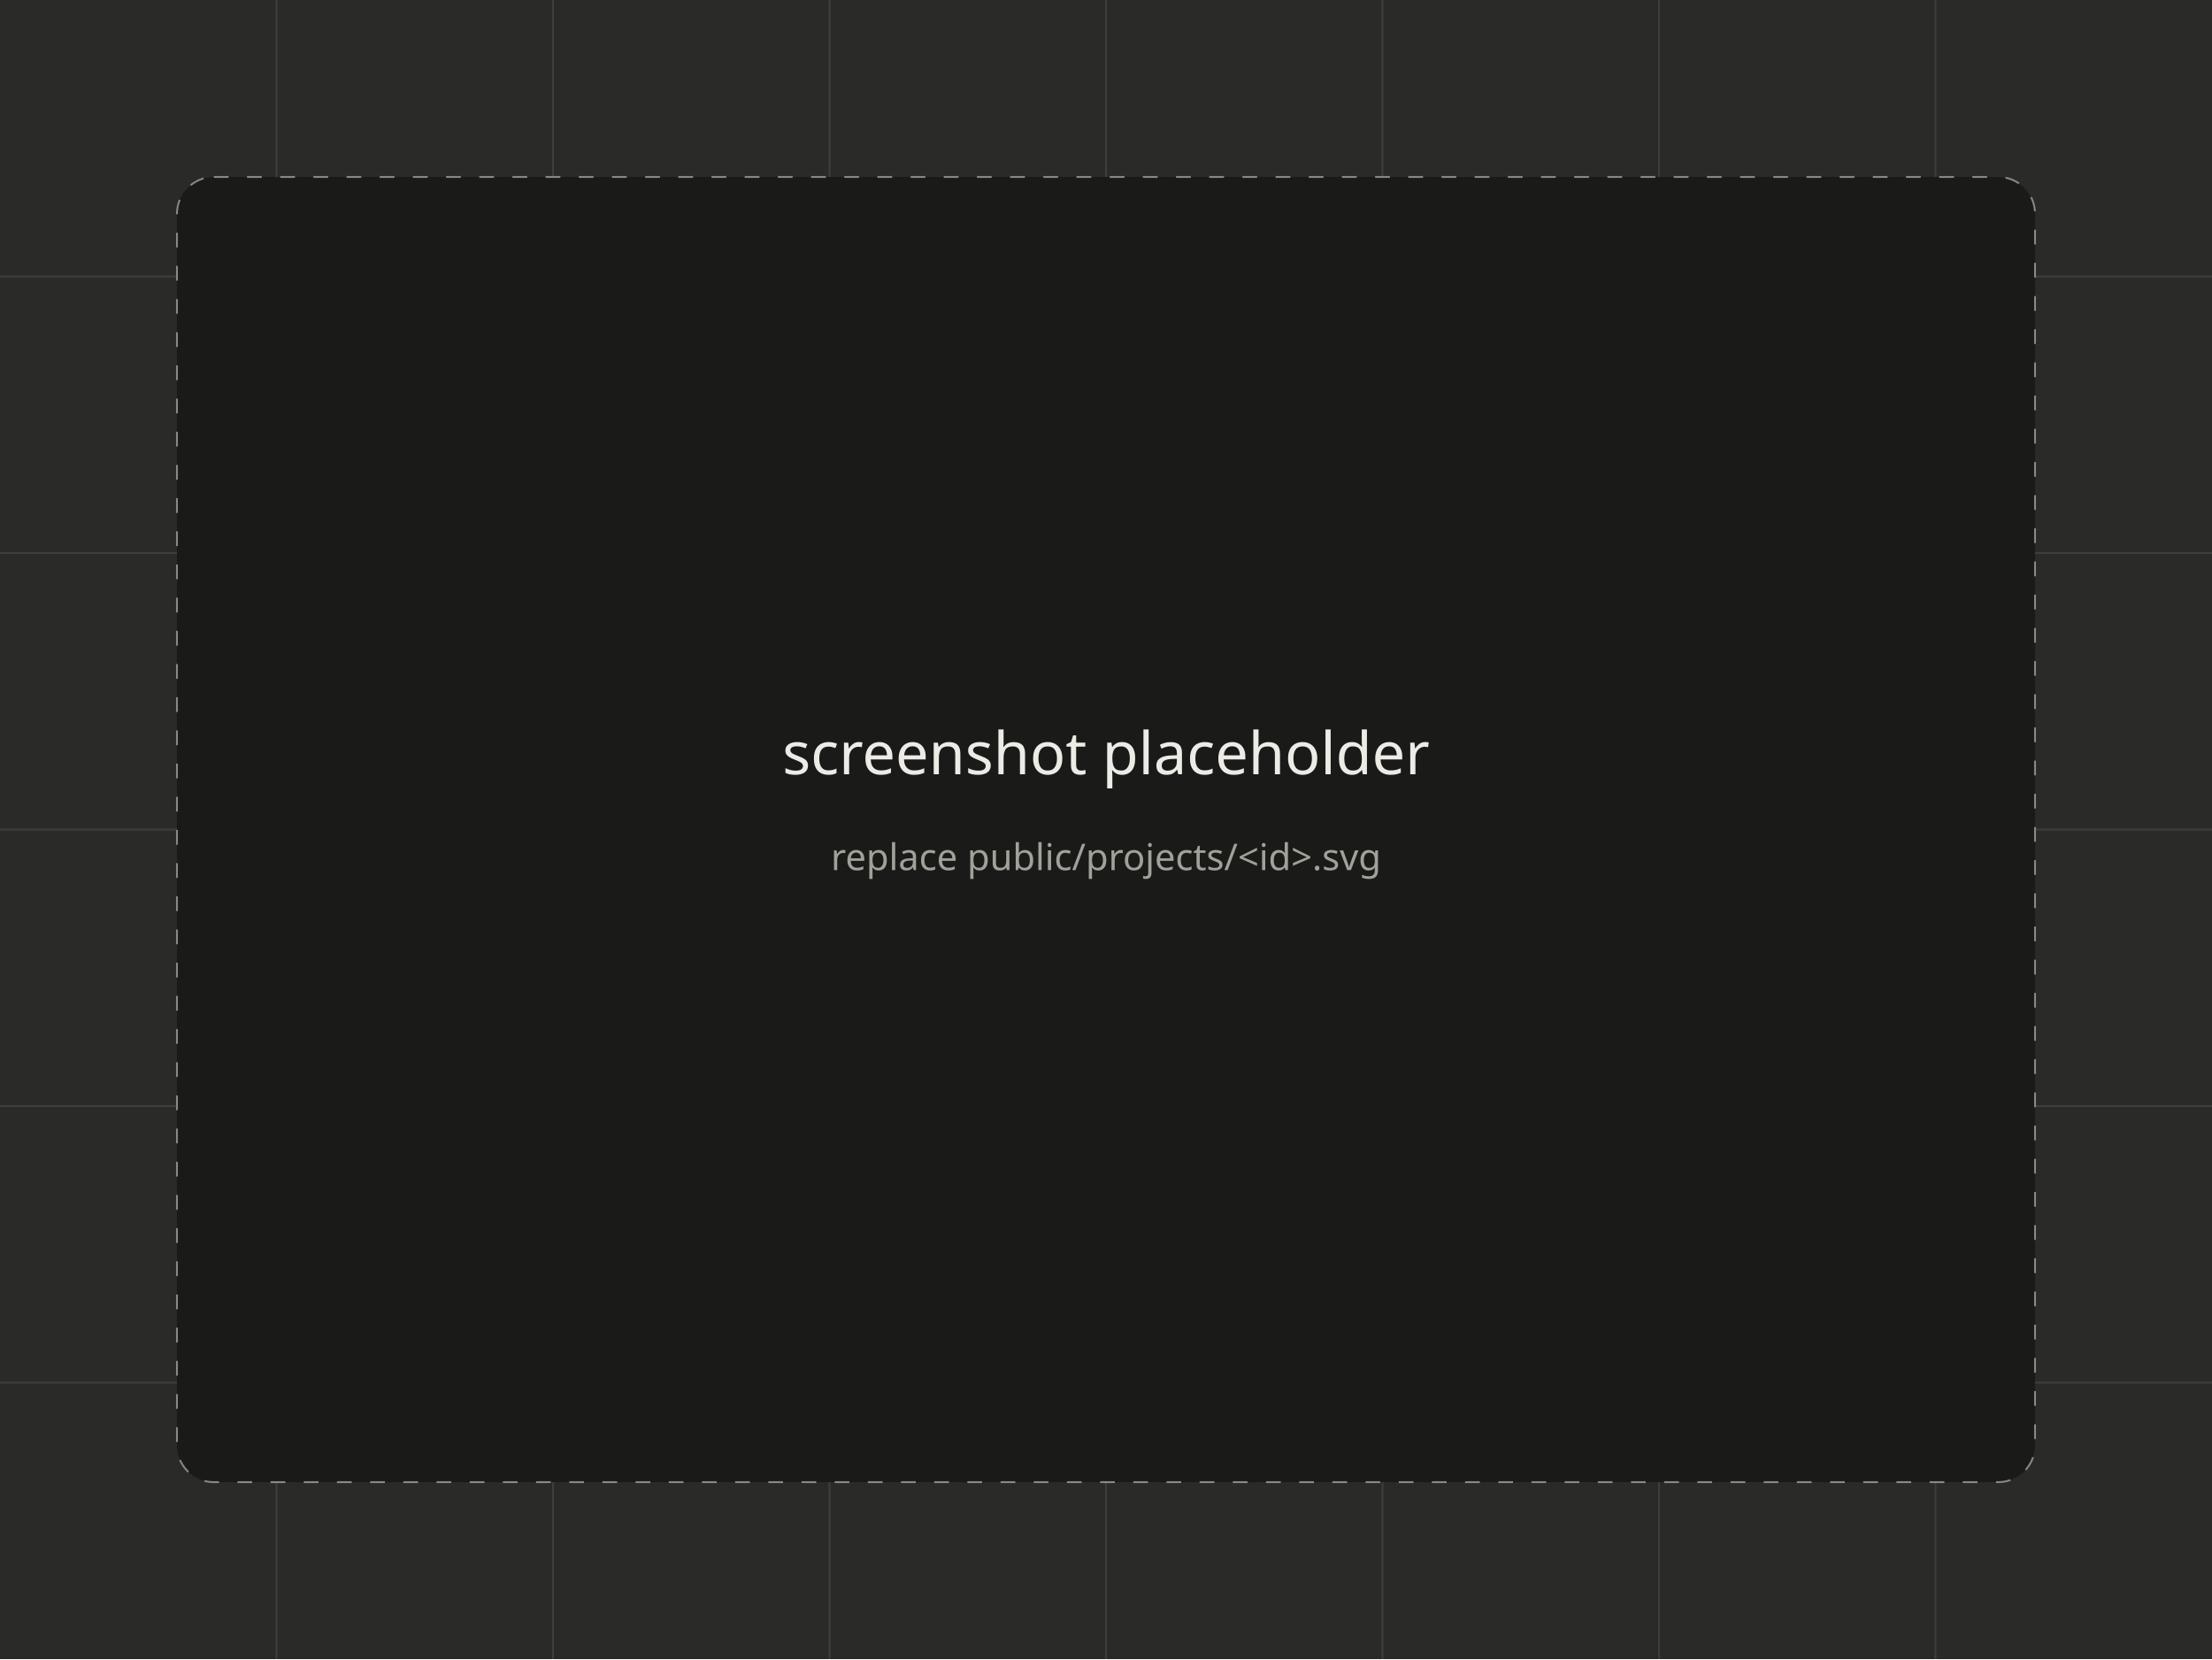
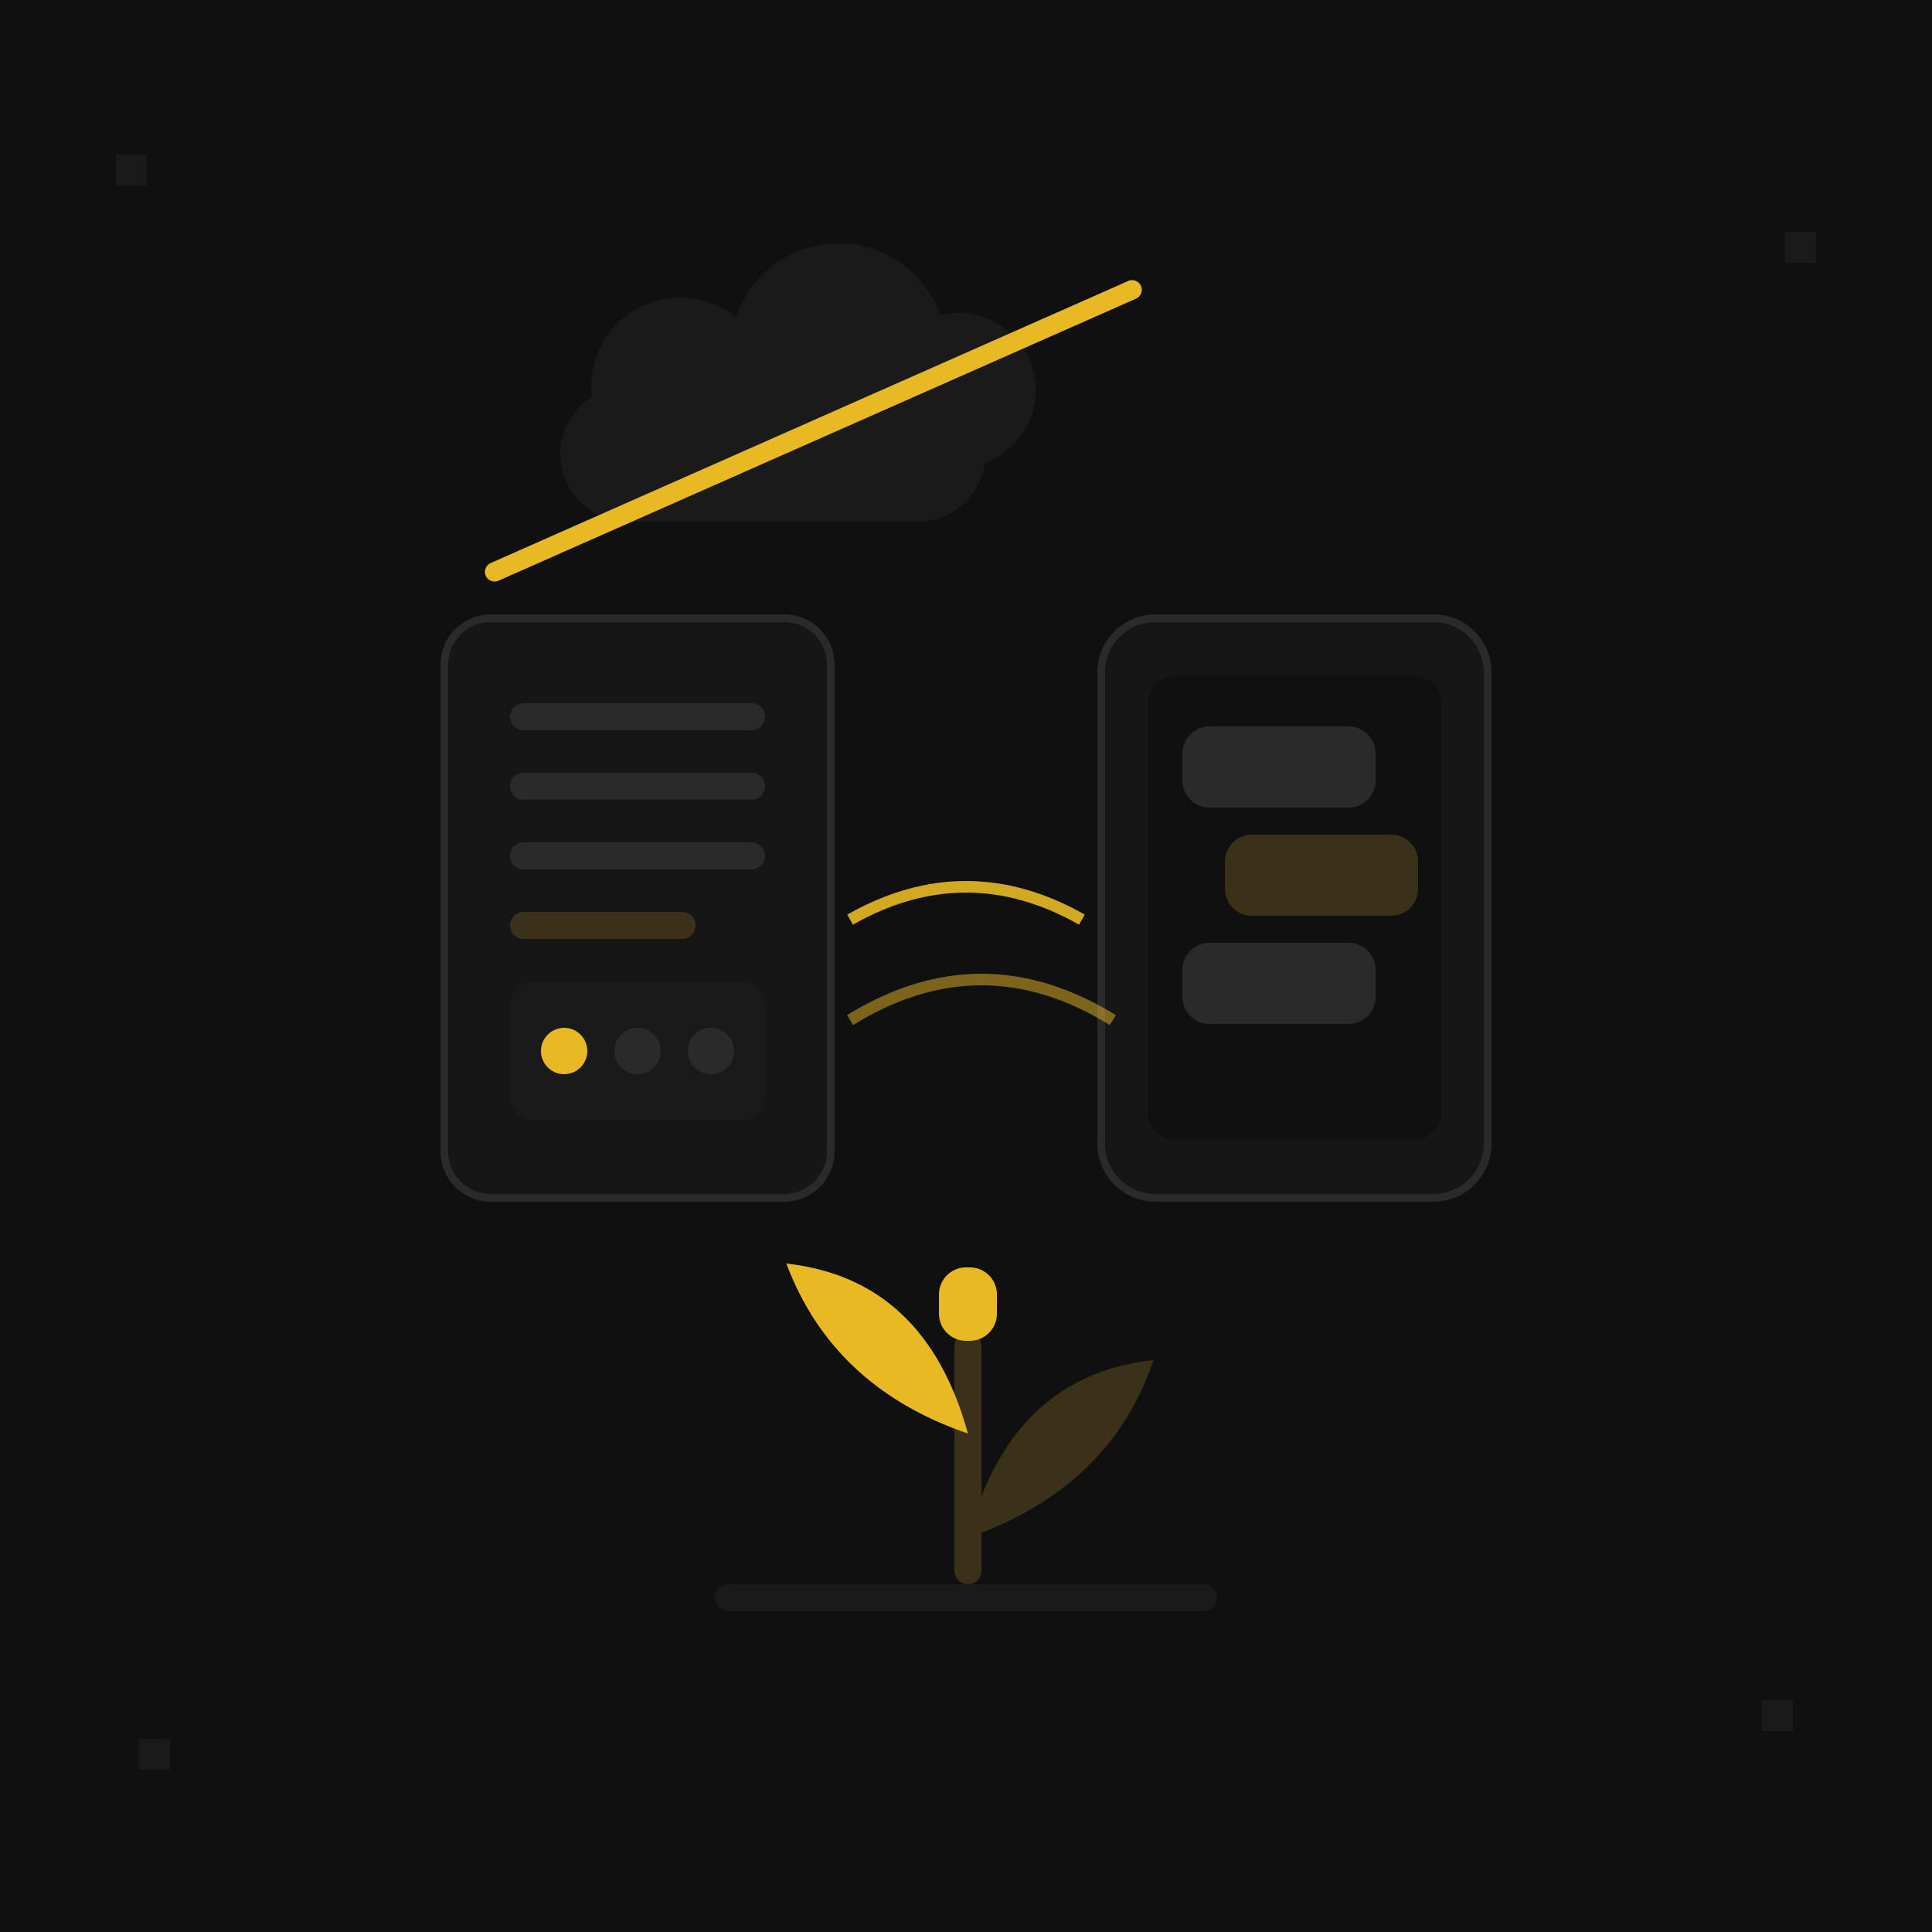
- <svg xmlns="http://www.w3.org/2000/svg" viewBox="0 0 1200 900" role="img" aria-label="Project screenshot placeholder">
-   <rect width="1200" height="900" fill="#2a2a28" />
-   <g stroke="#3f3f3a" stroke-width="1">
-     <path d="M0 150h1200M0 300h1200M0 450h1200M0 600h1200M0 750h1200" />
-     <path d="M150 0v900M300 0v900M450 0v900M600 0v900M750 0v900M900 0v900M1050 0v900" />
+ <svg xmlns="http://www.w3.org/2000/svg" viewBox="0 0 1000 1000" role="img" aria-label="Offline assistant reachable over SMS illustration">
+   <rect width="1000" height="1000" fill="#101010" />
+   <g fill="#1a1a1a">
+     <rect x="60" y="80" width="16" height="16" />
+     <rect x="924" y="120" width="16" height="16" />
+     <rect x="72" y="900" width="16" height="16" />
+     <rect x="912" y="880" width="16" height="16" />
  </g>
-   <rect x="96" y="96" width="1008" height="708" rx="20" fill="#1a1a18" stroke="#8a8880" stroke-dasharray="8 10" />
-   <text x="600" y="420" text-anchor="middle" fill="#edebe6" font-family="ui-sans-serif, system-ui, sans-serif" font-size="32">screenshot placeholder</text>
-   <text x="600" y="472" text-anchor="middle" fill="#a1a099" font-family="ui-sans-serif, system-ui, sans-serif" font-size="20">replace public/projects/&lt;id&gt;.svg</text>
+   <g fill="#1a1a1a">
+     <rect x="290" y="200" width="220" height="70" rx="35" />
+     <circle cx="352" cy="200" r="46" />
+     <circle cx="434" cy="182" r="56" />
+     <circle cx="496" cy="202" r="40" />
+   </g>
+   <path d="M256 296L586 150" stroke="#e8b923" stroke-width="10" stroke-linecap="round" />
+   <rect x="230" y="320" width="200" height="300" rx="24" fill="#161616" stroke="#2a2a2a" stroke-width="4" />
+   <g fill="#2a2a2a">
+     <rect x="264" y="364" width="132" height="14" rx="7" />
+     <rect x="264" y="400" width="132" height="14" rx="7" />
+     <rect x="264" y="436" width="132" height="14" rx="7" />
+   </g>
+   <rect x="264" y="472" width="96" height="14" rx="7" fill="#3a3118" />
+   <rect x="264" y="508" width="132" height="72" rx="12" fill="#1a1a1a" />
+   <circle cx="292" cy="544" r="12" fill="#e8b923" />
+   <circle cx="330" cy="544" r="12" fill="#2a2a2a" />
+   <circle cx="368" cy="544" r="12" fill="#2a2a2a" />
+   <rect x="570" y="320" width="200" height="300" rx="28" fill="#161616" stroke="#2a2a2a" stroke-width="4" />
+   <rect x="594" y="350" width="152" height="240" rx="14" fill="#101010" />
+   <g>
+     <rect x="612" y="376" width="100" height="42" rx="14" fill="#2a2a2a" />
+     <rect x="634" y="432" width="100" height="42" rx="14" fill="#3a3118" />
+     <rect x="612" y="488" width="100" height="42" rx="14" fill="#2a2a2a" />
+   </g>
+   <g stroke="#e8b923" stroke-width="6" fill="none">
+     <path d="M440 476q60-34 120 0" opacity="0.9" />
+     <path d="M440 528q68-42 136 0" opacity="0.5" />
+   </g>
+   <rect x="370" y="820" width="260" height="14" rx="7" fill="#1a1a1a" />
+   <rect x="494" y="690" width="14" height="130" rx="7" fill="#3a3118" />
+   <path d="M501 742q-70-24-94-88 72 8 94 88z" fill="#e8b923" />
+   <path d="M501 796q74-26 96-92-74 8-96 92z" fill="#3a3118" />
+   <rect x="486" y="656" width="30" height="38" rx="14" fill="#e8b923" />
</svg>
